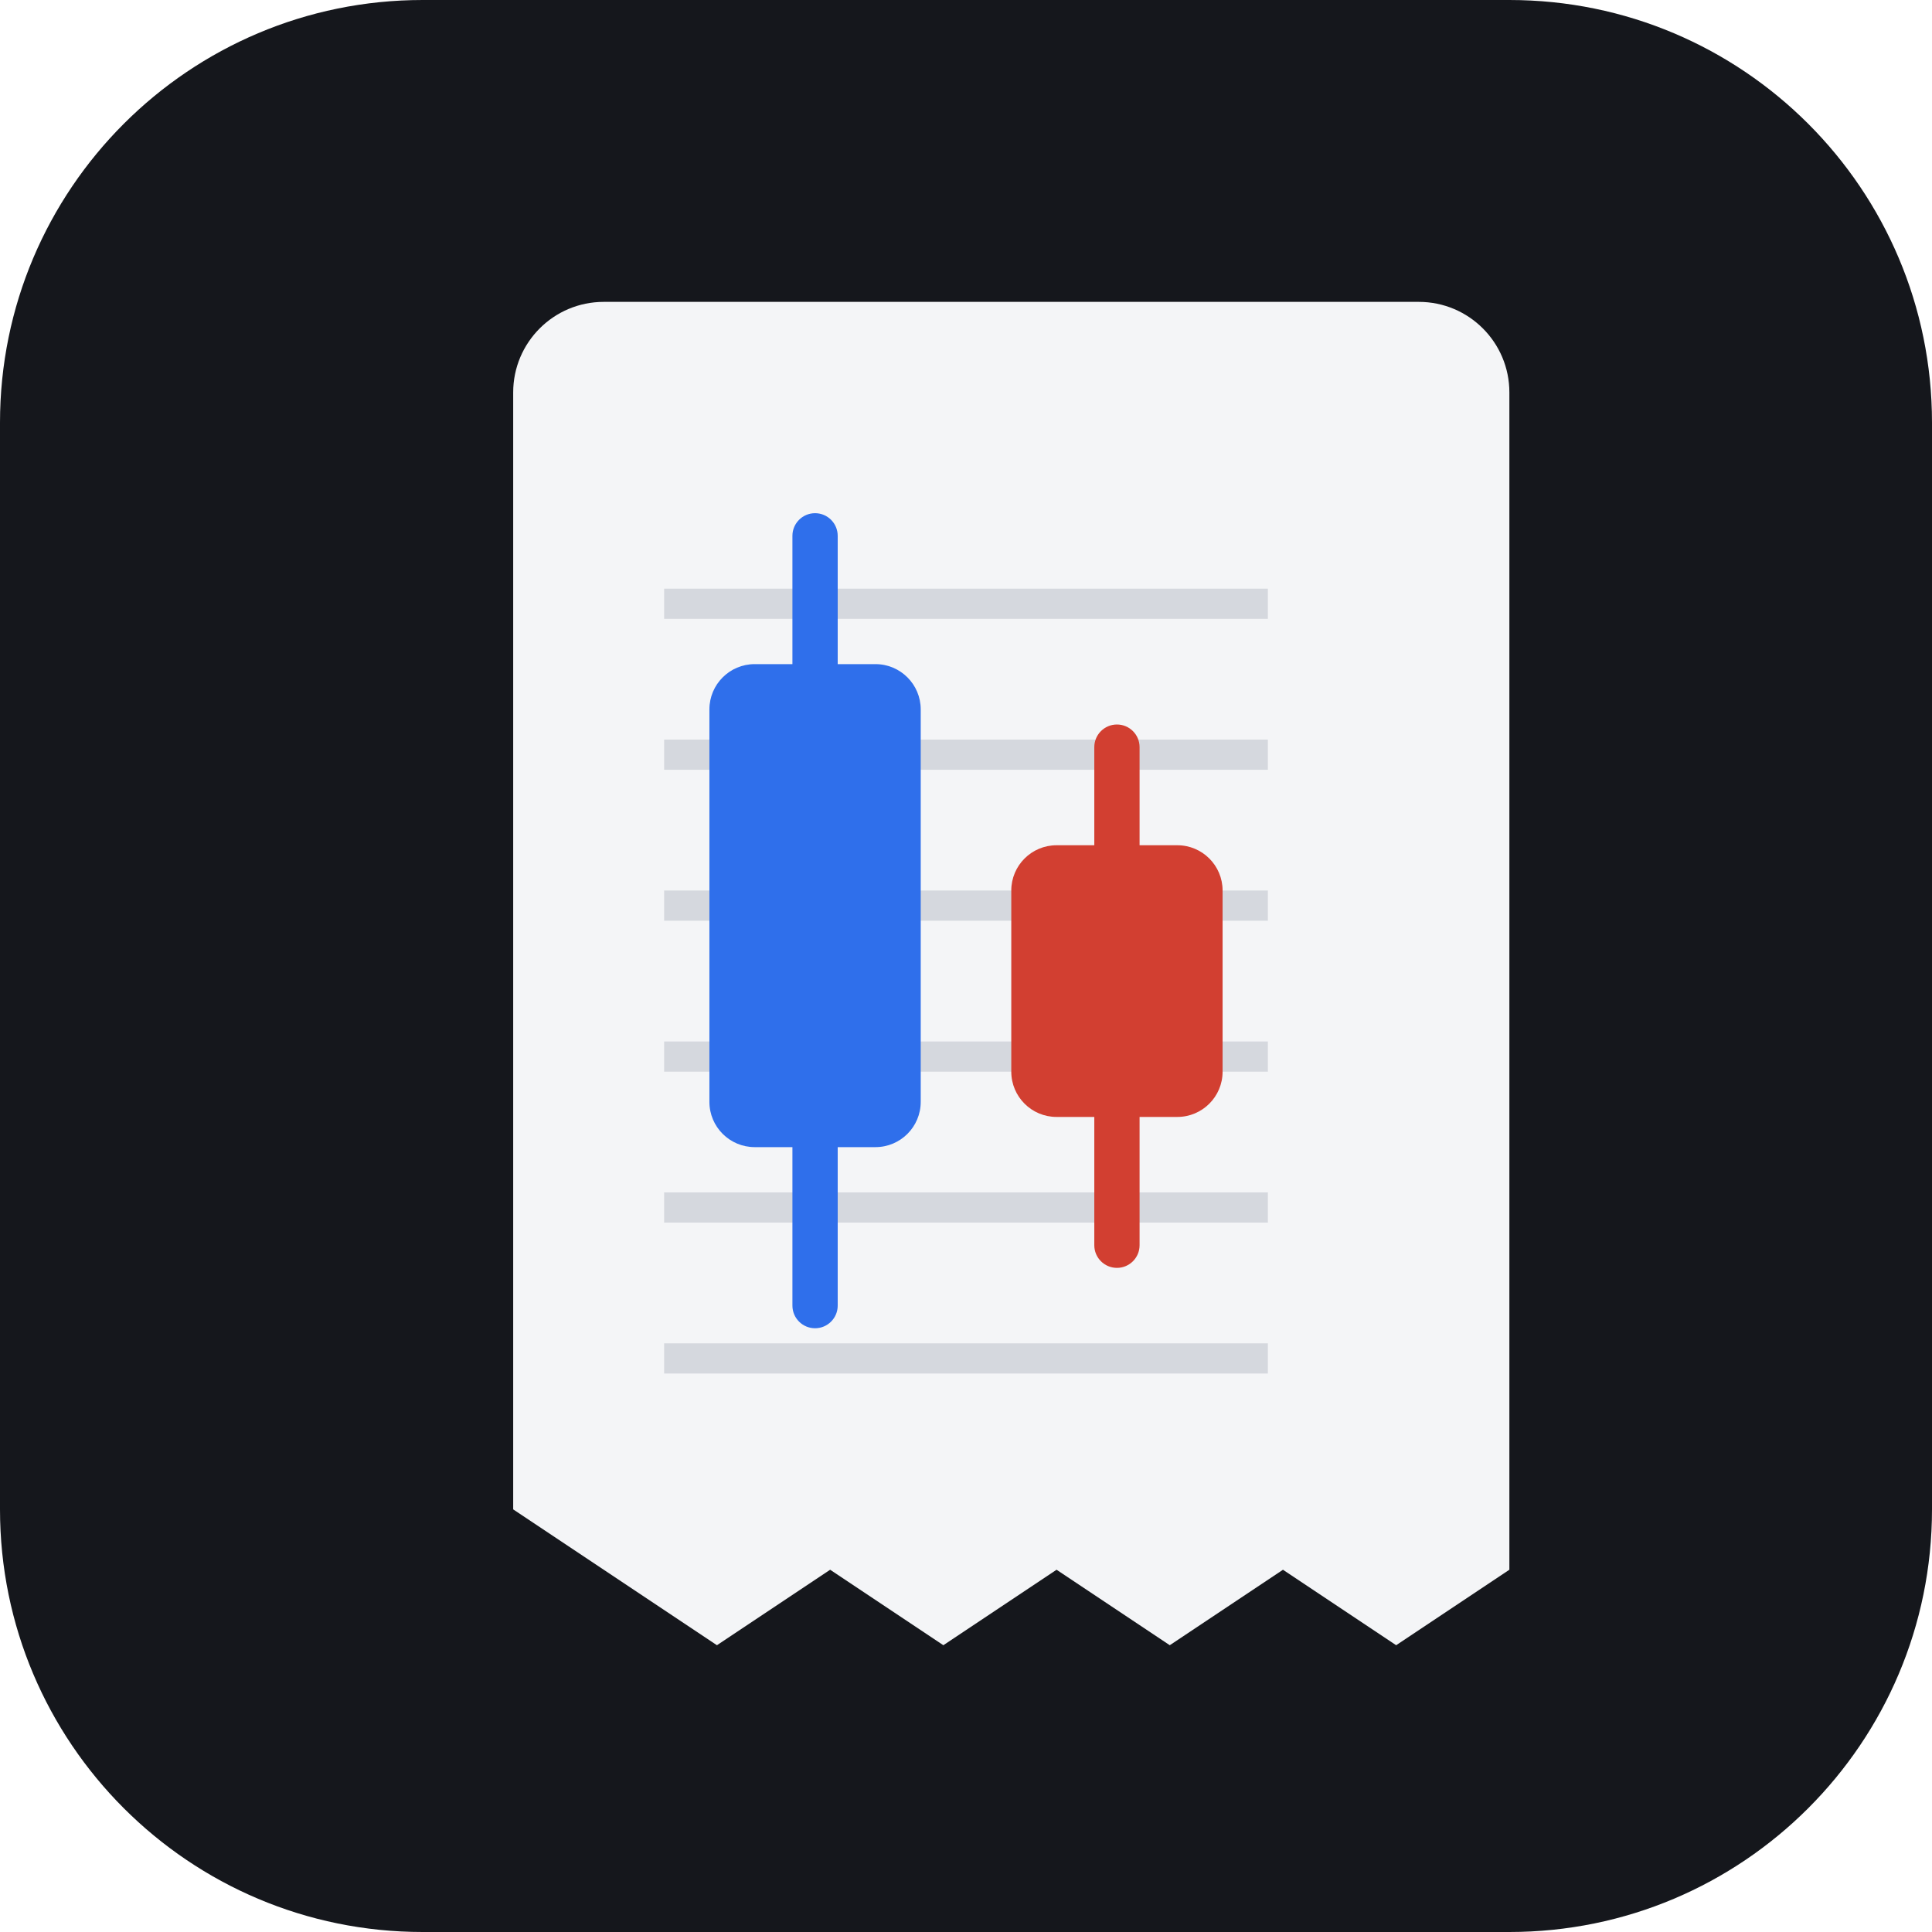
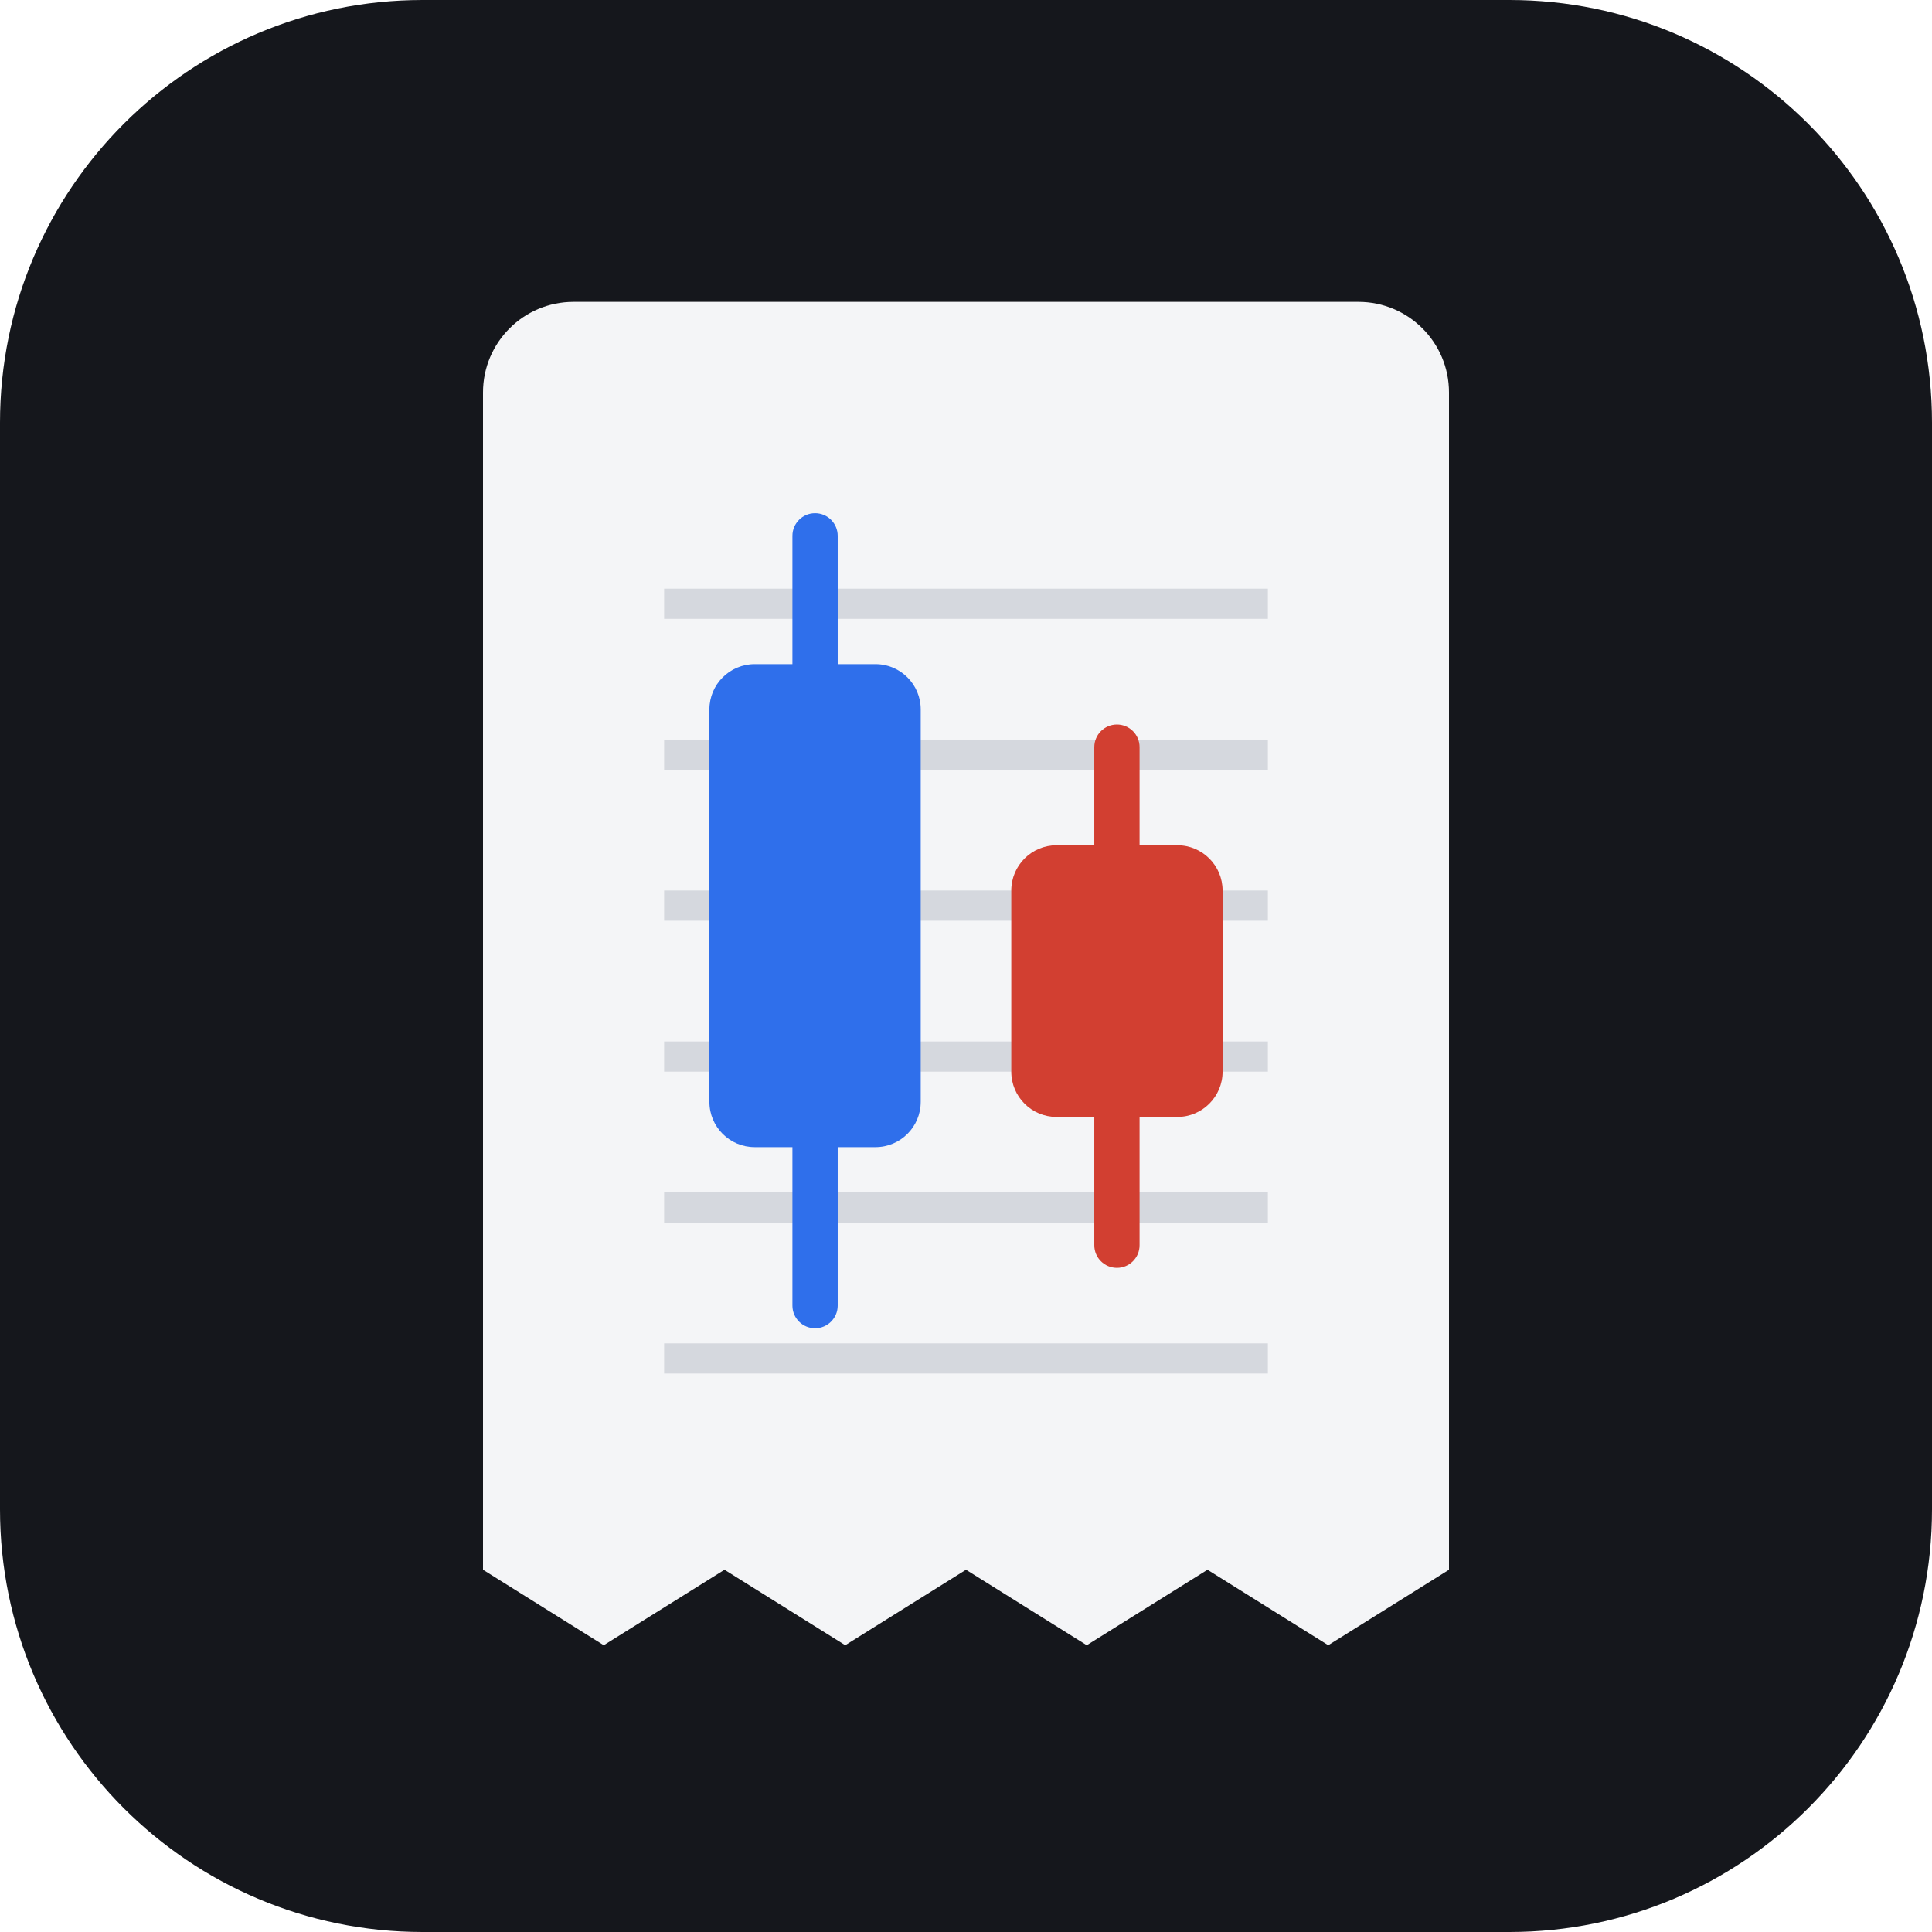
<svg xmlns="http://www.w3.org/2000/svg" viewBox="0 0 64 64">
  <rect width="64" height="64" rx="14" fill="#15171C" />
-   <path d="M17 10h30a3 3 0 0 1 3 3v39l-3.75 2.5L42.5 52l-3.75 2.5L35 52l-3.75 2.5L27.5 52l-3.75 2.5L20 52l-3-2V13a3 3 0 0 1 3-3z" fill="#F4F5F7" />
+   <path d="M19 10h26a3 3 0 0 1 3 3v39l-4 2.5-4-2.5-4 2.5-4-2.5-4 2.5-4-2.5-4 2.5-4-2.5V13a3 3 0 0 1 3-3z" fill="#F4F5F7" />
  <path d="M22 20h20M22 25h20M22 30h20M22 35h20M22 40h20M22 45h20" stroke="#D5D8DE" stroke-width="1" />
  <rect x="26.25" y="17" width="1.5" height="27" rx=".75" fill="#2F6FEB" />
  <rect x="23.5" y="22" width="7" height="16" rx="1.5" fill="#2F6FEB" />
  <rect x="36.25" y="24" width="1.5" height="18" rx=".75" fill="#D23F31" />
  <rect x="33.5" y="28" width="7" height="9" rx="1.5" fill="#D23F31" />
</svg>
